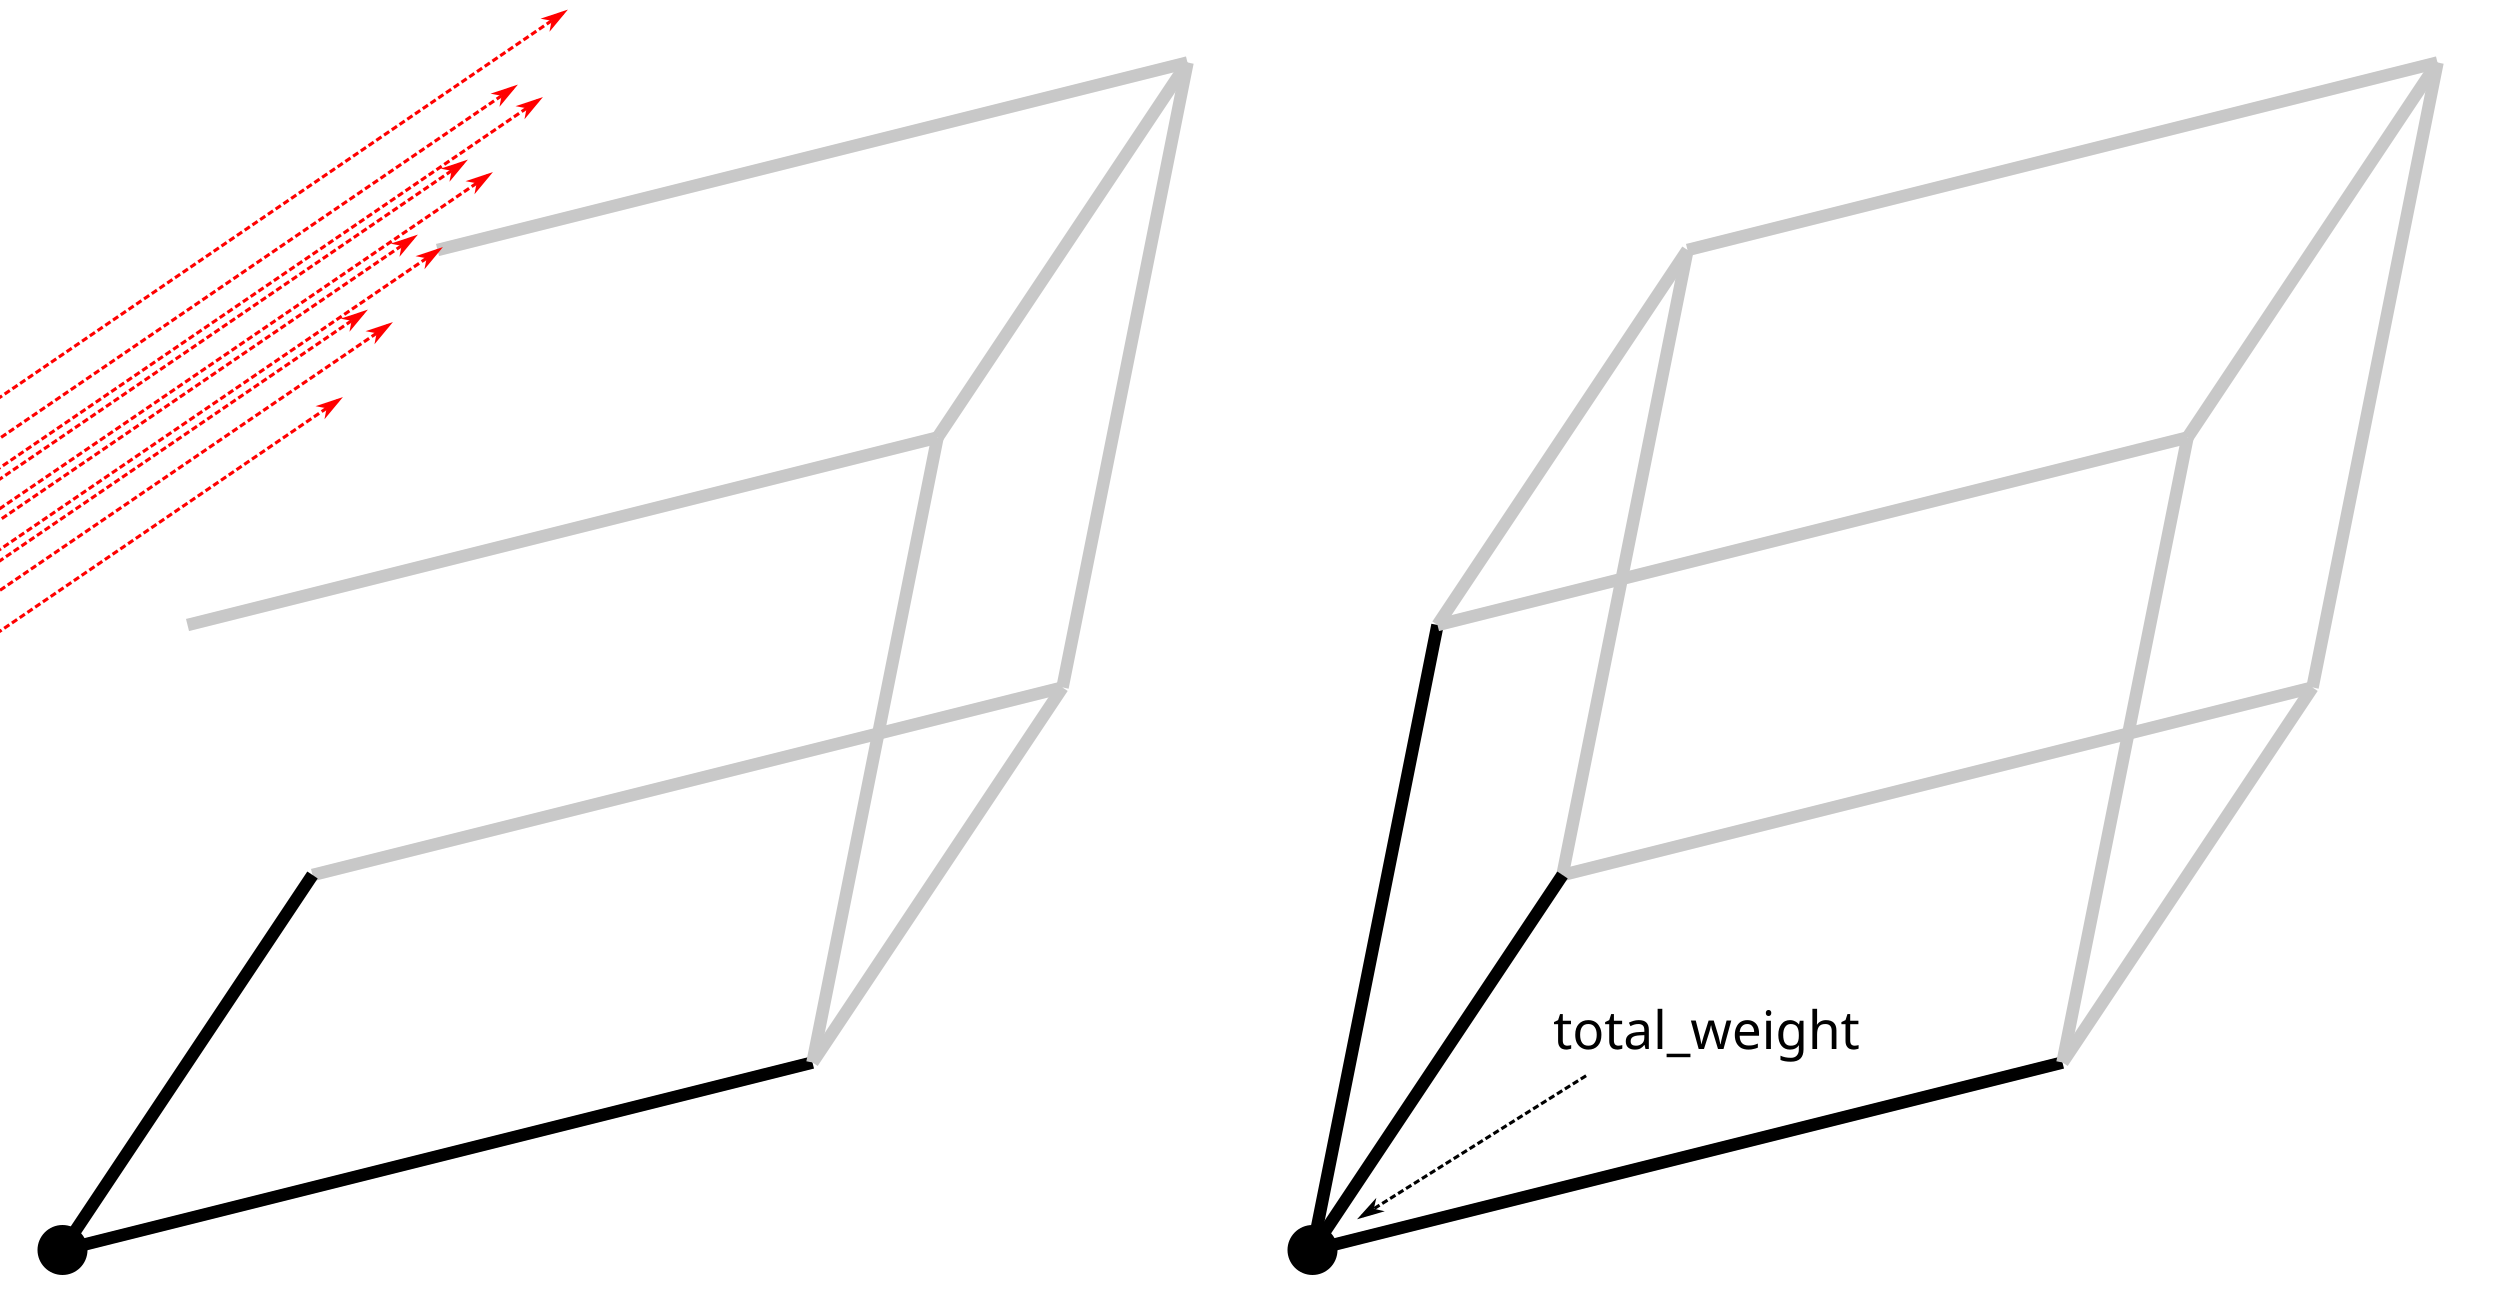
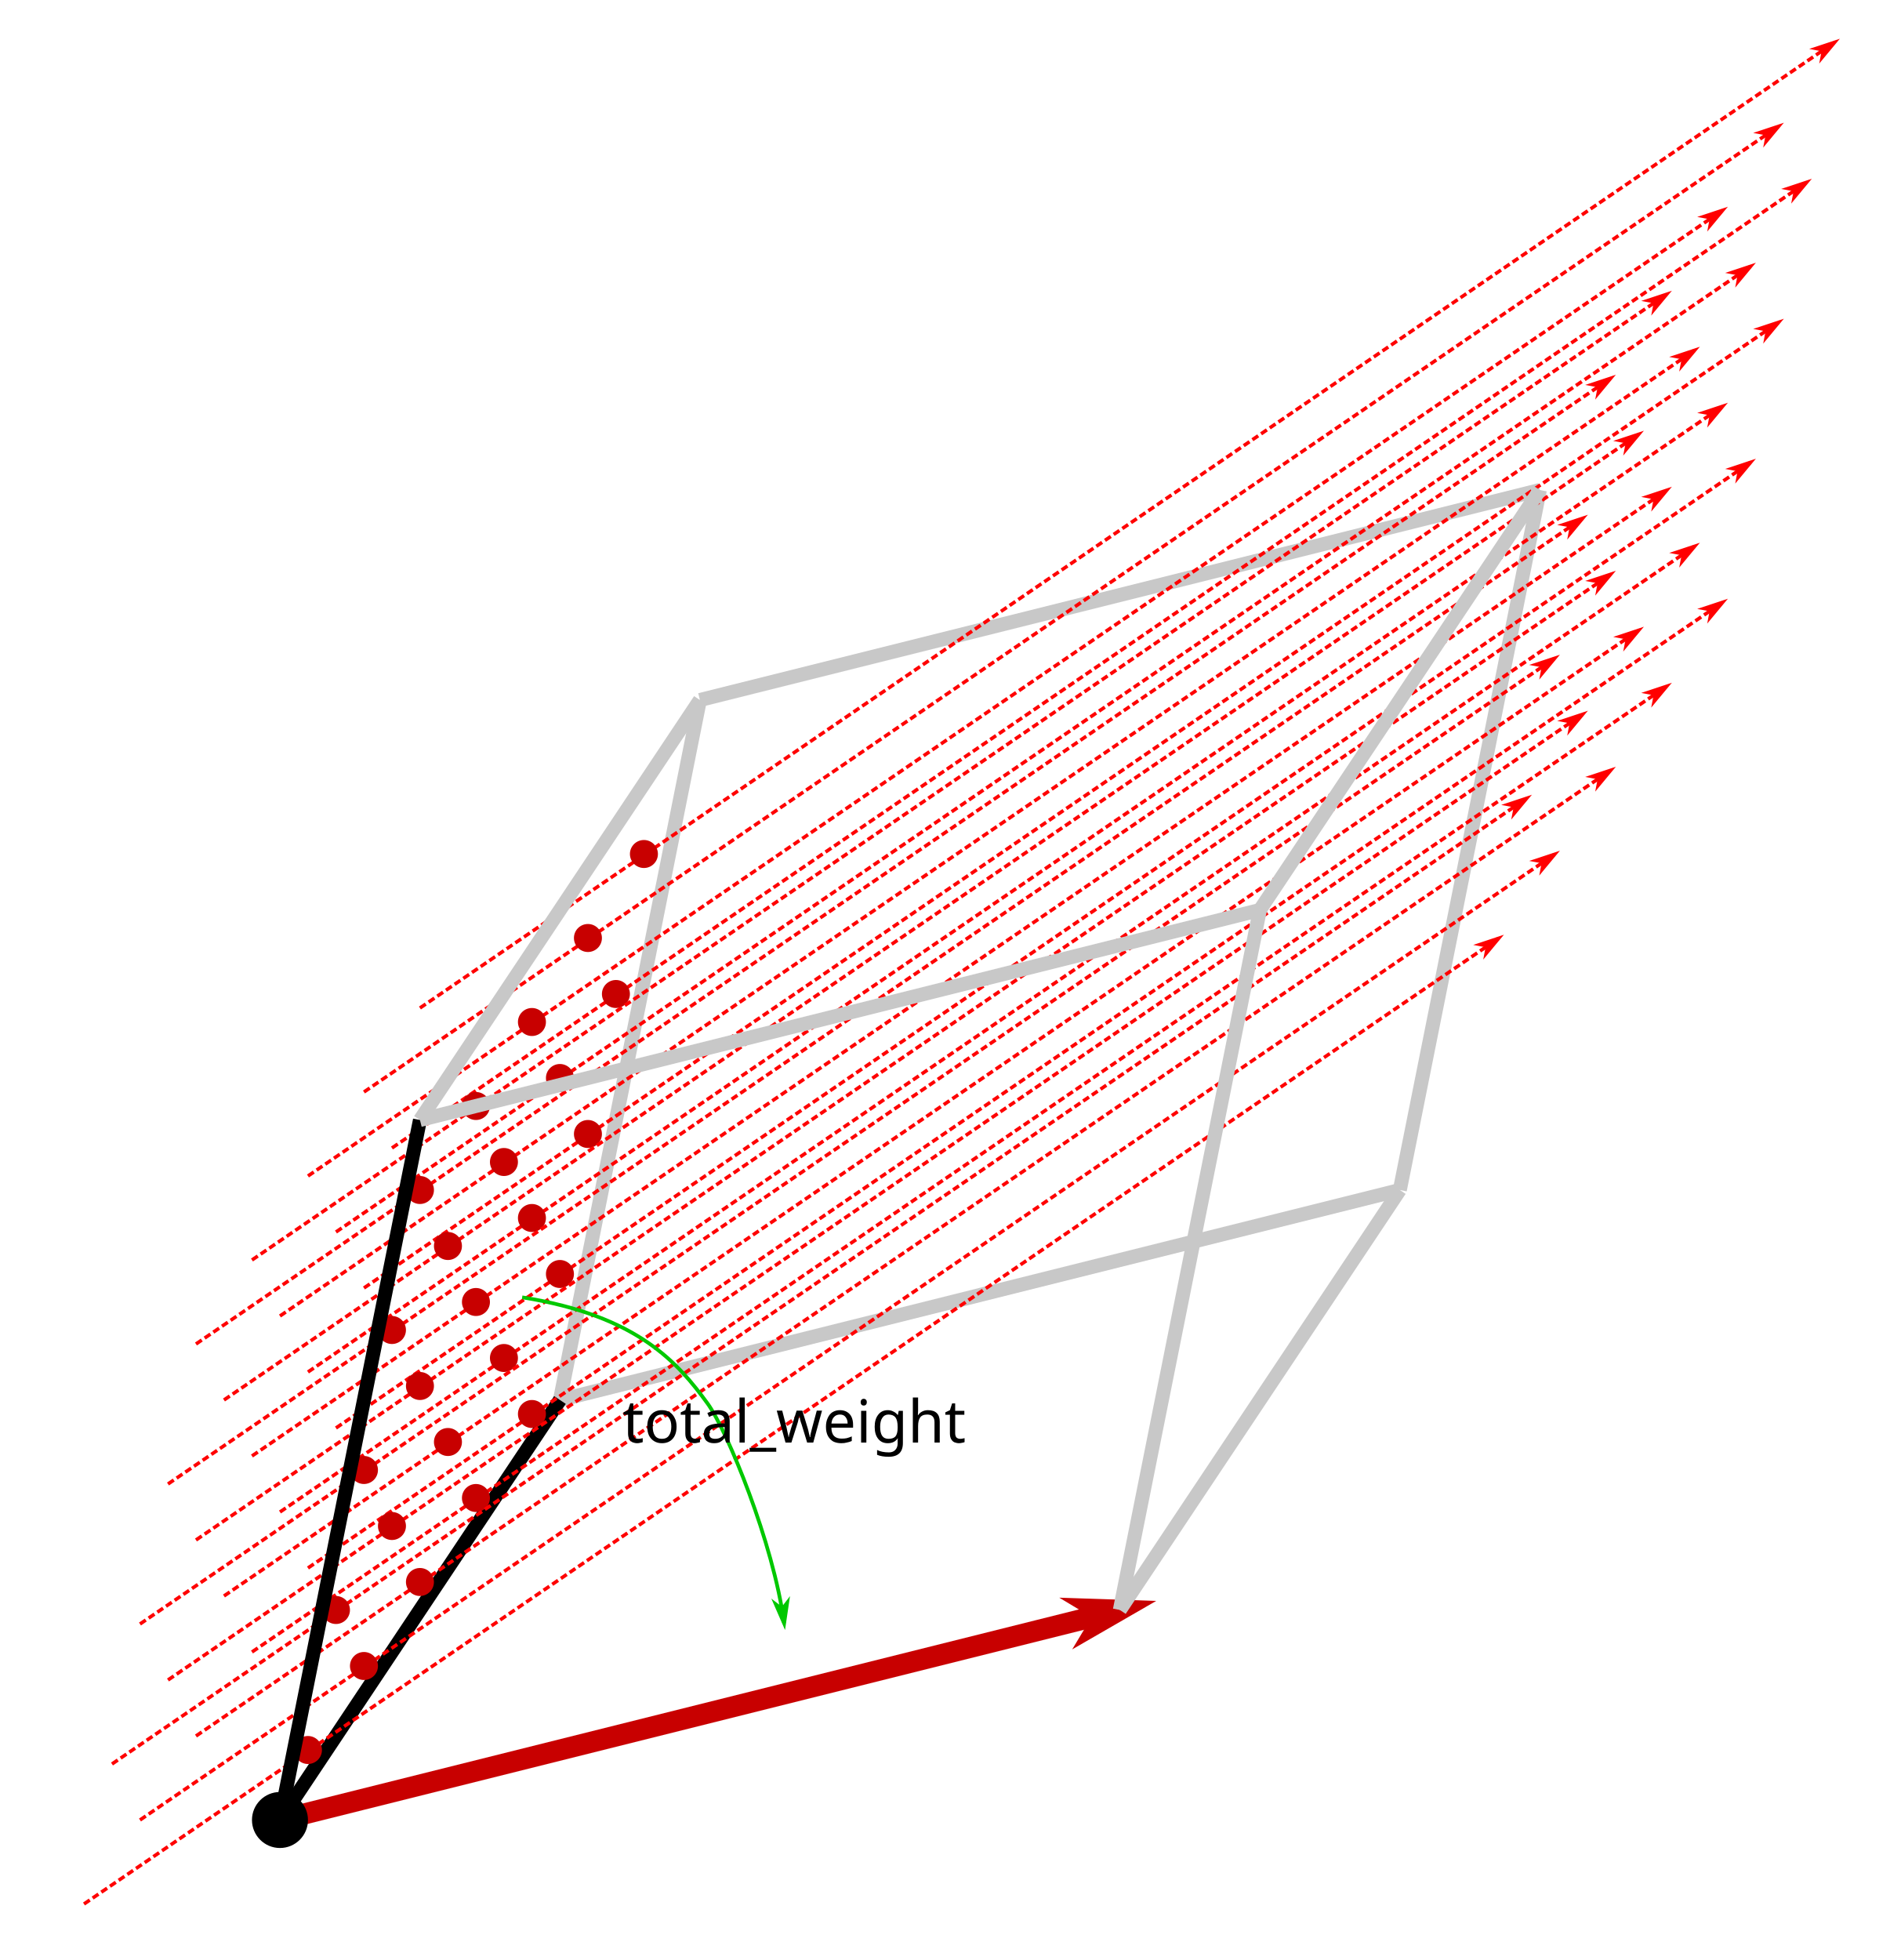
- <svg xmlns="http://www.w3.org/2000/svg" width="200mm" height="105mm" viewBox="0 0 200 105" version="1.1" id="svg8">
+ <svg xmlns="http://www.w3.org/2000/svg" width="135mm" height="140mm" viewBox="0 0 135 140" version="1.1" id="svg8">
  <defs id="defs2">
-     <marker orient="auto" refY="0.0" refX="0.0" id="marker1126" style="overflow:visible;">
-       <path id="path872" d="M 0.0,0.0 L 5.0,-5.0 L -12.5,0.0 L 5.0,5.0 L 0.0,0.0 z " style="fill-rule:evenodd;stroke:#ff0000;stroke-width:1pt;stroke-opacity:1;fill:#ff0000;fill-opacity:1" transform="scale(0.4) rotate(180) translate(10,0)" />
+     <marker orient="auto" refY="0" refX="0" id="marker4277" style="overflow:visible">
+       <path id="path3809" d="M 0,0 5,-5 -12.5,0 5,5 Z" style="fill:#00c800;fill-opacity:1;fill-rule:evenodd;stroke:#00c800;stroke-width:1pt;stroke-opacity:1" transform="matrix(-0.4,0,0,-0.4,-4,0)" />
+     </marker>
+     <marker orient="auto" refY="0" refX="0" id="Arrow1Send" style="overflow:visible">
+       <path id="path3815" d="M 0,0 5,-5 -12.5,0 5,5 Z" style="fill:#c80000;fill-opacity:1;fill-rule:evenodd;stroke:#c80000;stroke-width:1pt;stroke-opacity:1" transform="matrix(-0.2,0,0,-0.2,-1.2,0)" />
+     </marker>
+     <marker orient="auto" refY="0" refX="0" id="marker1126" style="overflow:visible">
+       <path id="path872" d="M 0,0 5,-5 -12.5,0 5,5 Z" style="fill:#ff0000;fill-opacity:1;fill-rule:evenodd;stroke:#ff0000;stroke-width:1pt;stroke-opacity:1" transform="matrix(-0.4,0,0,-0.4,-4,0)" />
    </marker>
    <marker orient="auto" refY="0" refX="0" id="Arrow1Mend" style="overflow:visible">
      <path id="path1058" d="M 0,0 5,-5 -12.5,0 5,5 Z" style="fill:#000000;fill-opacity:1;fill-rule:evenodd;stroke:#000000;stroke-width:1pt;stroke-opacity:1" transform="matrix(-0.4,0,0,-0.4,-4,0)" />
    </marker>
    <marker orient="auto" refY="0" refX="0" id="marker1126-7" style="overflow:visible">
      <path id="path872-9" d="M 0,0 5,-5 -12.5,0 5,5 Z" style="fill:#ff0000;fill-opacity:1;fill-rule:evenodd;stroke:#ff0000;stroke-width:1pt;stroke-opacity:1" transform="matrix(-0.4,0,0,-0.4,-4,0)" />
    </marker>
    <marker orient="auto" refY="0" refX="0" id="marker1126-3" style="overflow:visible">
      <path id="path872-0" d="M 0,0 5,-5 -12.5,0 5,5 Z" style="fill:#ff0000;fill-opacity:1;fill-rule:evenodd;stroke:#ff0000;stroke-width:1pt;stroke-opacity:1" transform="matrix(-0.4,0,0,-0.4,-4,0)" />
    </marker>
    <marker orient="auto" refY="0" refX="0" id="marker1126-38" style="overflow:visible">
      <path id="path872-09" d="M 0,0 5,-5 -12.5,0 5,5 Z" style="fill:#ff0000;fill-opacity:1;fill-rule:evenodd;stroke:#ff0000;stroke-width:1pt;stroke-opacity:1" transform="matrix(-0.4,0,0,-0.4,-4,0)" />
    </marker>
    <marker orient="auto" refY="0" refX="0" id="marker1126-8" style="overflow:visible">
      <path id="path872-3" d="M 0,0 5,-5 -12.5,0 5,5 Z" style="fill:#ff0000;fill-opacity:1;fill-rule:evenodd;stroke:#ff0000;stroke-width:1pt;stroke-opacity:1" transform="matrix(-0.4,0,0,-0.4,-4,0)" />
    </marker>
    <marker orient="auto" refY="0" refX="0" id="marker1126-2" style="overflow:visible">
      <path id="path872-39" d="M 0,0 5,-5 -12.5,0 5,5 Z" style="fill:#ff0000;fill-opacity:1;fill-rule:evenodd;stroke:#ff0000;stroke-width:1pt;stroke-opacity:1" transform="matrix(-0.4,0,0,-0.4,-4,0)" />
    </marker>
    <marker orient="auto" refY="0" refX="0" id="marker1126-1" style="overflow:visible">
      <path id="path872-2" d="M 0,0 5,-5 -12.5,0 5,5 Z" style="fill:#ff0000;fill-opacity:1;fill-rule:evenodd;stroke:#ff0000;stroke-width:1pt;stroke-opacity:1" transform="matrix(-0.4,0,0,-0.4,-4,0)" />
    </marker>
    <marker orient="auto" refY="0" refX="0" id="marker1126-1-0" style="overflow:visible">
      <path id="path872-2-5" d="M 0,0 5,-5 -12.5,0 5,5 Z" style="fill:#ff0000;fill-opacity:1;fill-rule:evenodd;stroke:#ff0000;stroke-width:1pt;stroke-opacity:1" transform="matrix(-0.4,0,0,-0.4,-4,0)" />
    </marker>
    <marker orient="auto" refY="0" refX="0" id="marker1126-1-3" style="overflow:visible">
      <path id="path872-2-8" d="M 0,0 5,-5 -12.5,0 5,5 Z" style="fill:#ff0000;fill-opacity:1;fill-rule:evenodd;stroke:#ff0000;stroke-width:1pt;stroke-opacity:1" transform="matrix(-0.4,0,0,-0.4,-4,0)" />
    </marker>
    <marker orient="auto" refY="0" refX="0" id="marker1126-1-2" style="overflow:visible">
      <path id="path872-2-81" d="M 0,0 5,-5 -12.5,0 5,5 Z" style="fill:#ff0000;fill-opacity:1;fill-rule:evenodd;stroke:#ff0000;stroke-width:1pt;stroke-opacity:1" transform="matrix(-0.4,0,0,-0.4,-4,0)" />
    </marker>
+     <marker orient="auto" refY="0" refX="0" id="marker1126-1-2-6" style="overflow:visible">
+       <path id="path872-2-81-5" d="M 0,0 5,-5 -12.5,0 5,5 Z" style="fill:#ff0000;fill-opacity:1;fill-rule:evenodd;stroke:#ff0000;stroke-width:1pt;stroke-opacity:1" transform="matrix(-0.4,0,0,-0.4,-4,0)" />
+     </marker>
+     <marker orient="auto" refY="0" refX="0" id="marker1126-1-2-2" style="overflow:visible">
+       <path id="path872-2-81-3" d="M 0,0 5,-5 -12.5,0 5,5 Z" style="fill:#ff0000;fill-opacity:1;fill-rule:evenodd;stroke:#ff0000;stroke-width:1pt;stroke-opacity:1" transform="matrix(-0.4,0,0,-0.4,-4,0)" />
+     </marker>
+     <marker orient="auto" refY="0" refX="0" id="marker1126-1-2-4" style="overflow:visible">
+       <path id="path872-2-81-2" d="M 0,0 5,-5 -12.5,0 5,5 Z" style="fill:#ff0000;fill-opacity:1;fill-rule:evenodd;stroke:#ff0000;stroke-width:1pt;stroke-opacity:1" transform="matrix(-0.4,0,0,-0.4,-4,0)" />
+     </marker>
+     <marker orient="auto" refY="0" refX="0" id="marker1126-1-2-65" style="overflow:visible">
+       <path id="path872-2-81-9" d="M 0,0 5,-5 -12.5,0 5,5 Z" style="fill:#ff0000;fill-opacity:1;fill-rule:evenodd;stroke:#ff0000;stroke-width:1pt;stroke-opacity:1" transform="matrix(-0.4,0,0,-0.4,-4,0)" />
+     </marker>
+     <marker orient="auto" refY="0" refX="0" id="marker1126-1-2-69" style="overflow:visible">
+       <path id="path872-2-81-1" d="M 0,0 5,-5 -12.5,0 5,5 Z" style="fill:#ff0000;fill-opacity:1;fill-rule:evenodd;stroke:#ff0000;stroke-width:1pt;stroke-opacity:1" transform="matrix(-0.4,0,0,-0.4,-4,0)" />
+     </marker>
+     <marker orient="auto" refY="0" refX="0" id="marker1126-1-2-7" style="overflow:visible">
+       <path id="path872-2-81-7" d="M 0,0 5,-5 -12.5,0 5,5 Z" style="fill:#ff0000;fill-opacity:1;fill-rule:evenodd;stroke:#ff0000;stroke-width:1pt;stroke-opacity:1" transform="matrix(-0.4,0,0,-0.4,-4,0)" />
+     </marker>
+     <marker orient="auto" refY="0" refX="0" id="marker1126-1-2-5" style="overflow:visible">
+       <path id="path872-2-81-58" d="M 0,0 5,-5 -12.5,0 5,5 Z" style="fill:#ff0000;fill-opacity:1;fill-rule:evenodd;stroke:#ff0000;stroke-width:1pt;stroke-opacity:1" transform="matrix(-0.4,0,0,-0.4,-4,0)" />
+     </marker>
+     <marker orient="auto" refY="0" refX="0" id="marker1126-1-2-3" style="overflow:visible">
+       <path id="path872-2-81-79" d="M 0,0 5,-5 -12.5,0 5,5 Z" style="fill:#ff0000;fill-opacity:1;fill-rule:evenodd;stroke:#ff0000;stroke-width:1pt;stroke-opacity:1" transform="matrix(-0.4,0,0,-0.4,-4,0)" />
+     </marker>
+     <marker orient="auto" refY="0" refX="0" id="marker1126-1-2-44" style="overflow:visible">
+       <path id="path872-2-81-78" d="M 0,0 5,-5 -12.5,0 5,5 Z" style="fill:#ff0000;fill-opacity:1;fill-rule:evenodd;stroke:#ff0000;stroke-width:1pt;stroke-opacity:1" transform="matrix(-0.4,0,0,-0.4,-4,0)" />
+     </marker>
+     <marker orient="auto" refY="0" refX="0" id="marker1126-1-2-68" style="overflow:visible">
+       <path id="path872-2-81-8" d="M 0,0 5,-5 -12.5,0 5,5 Z" style="fill:#ff0000;fill-opacity:1;fill-rule:evenodd;stroke:#ff0000;stroke-width:1pt;stroke-opacity:1" transform="matrix(-0.4,0,0,-0.4,-4,0)" />
+     </marker>
+     <marker orient="auto" refY="0" refX="0" id="marker1126-1-2-47" style="overflow:visible">
+       <path id="path872-2-81-4" d="M 0,0 5,-5 -12.5,0 5,5 Z" style="fill:#ff0000;fill-opacity:1;fill-rule:evenodd;stroke:#ff0000;stroke-width:1pt;stroke-opacity:1" transform="matrix(-0.4,0,0,-0.4,-4,0)" />
+     </marker>
+     <marker orient="auto" refY="0" refX="0" id="marker1126-1-2-9" style="overflow:visible">
+       <path id="path872-2-81-54" d="M 0,0 5,-5 -12.5,0 5,5 Z" style="fill:#ff0000;fill-opacity:1;fill-rule:evenodd;stroke:#ff0000;stroke-width:1pt;stroke-opacity:1" transform="matrix(-0.4,0,0,-0.4,-4,0)" />
+     </marker>
+     <marker orient="auto" refY="0" refX="0" id="marker1126-1-2-8" style="overflow:visible">
+       <path id="path872-2-81-31" d="M 0,0 5,-5 -12.5,0 5,5 Z" style="fill:#ff0000;fill-opacity:1;fill-rule:evenodd;stroke:#ff0000;stroke-width:1pt;stroke-opacity:1" transform="matrix(-0.4,0,0,-0.4,-4,0)" />
+     </marker>
+     <marker orient="auto" refY="0" refX="0" id="marker1126-1-2-41" style="overflow:visible">
+       <path id="path872-2-81-91" d="M 0,0 5,-5 -12.5,0 5,5 Z" style="fill:#ff0000;fill-opacity:1;fill-rule:evenodd;stroke:#ff0000;stroke-width:1pt;stroke-opacity:1" transform="matrix(-0.4,0,0,-0.4,-4,0)" />
+     </marker>
+     <marker orient="auto" refY="0" refX="0" id="marker1126-1-2-0" style="overflow:visible">
+       <path id="path872-2-81-93" d="M 0,0 5,-5 -12.5,0 5,5 Z" style="fill:#ff0000;fill-opacity:1;fill-rule:evenodd;stroke:#ff0000;stroke-width:1pt;stroke-opacity:1" transform="matrix(-0.4,0,0,-0.4,-4,0)" />
+     </marker>
+     <marker orient="auto" refY="0" refX="0" id="marker1126-1-2-55" style="overflow:visible">
+       <path id="path872-2-81-50" d="M 0,0 5,-5 -12.5,0 5,5 Z" style="fill:#ff0000;fill-opacity:1;fill-rule:evenodd;stroke:#ff0000;stroke-width:1pt;stroke-opacity:1" transform="matrix(-0.4,0,0,-0.4,-4,0)" />
+     </marker>
+     <marker orient="auto" refY="0" refX="0" id="marker1126-1-2-78" style="overflow:visible">
+       <path id="path872-2-81-30" d="M 0,0 5,-5 -12.5,0 5,5 Z" style="fill:#ff0000;fill-opacity:1;fill-rule:evenodd;stroke:#ff0000;stroke-width:1pt;stroke-opacity:1" transform="matrix(-0.4,0,0,-0.4,-4,0)" />
+     </marker>
+     <marker orient="auto" refY="0" refX="0" id="marker1126-1-2-48" style="overflow:visible">
+       <path id="path872-2-81-25" d="M 0,0 5,-5 -12.5,0 5,5 Z" style="fill:#ff0000;fill-opacity:1;fill-rule:evenodd;stroke:#ff0000;stroke-width:1pt;stroke-opacity:1" transform="matrix(-0.4,0,0,-0.4,-4,0)" />
+     </marker>
  </defs>
-   <g id="layer1" transform="translate(0,-192)">
-     <g id="g982" transform="translate(-30,15)">
-       <path id="path821-7" d="M -10,242 1.0000004e-6,192" style="fill:none;stroke:#c8c8c8;stroke-width:1;stroke-linecap:butt;stroke-linejoin:miter;stroke-miterlimit:4;stroke-dasharray:none;stroke-opacity:1" />
-       <path id="path819-0" d="M -30,272 -10,242" style="fill:none;stroke:#000000;stroke-width:1;stroke-linecap:butt;stroke-linejoin:miter;stroke-miterlimit:4;stroke-dasharray:none;stroke-opacity:1" />
+   <g id="layer1" transform="translate(0,-157)">
+     <g id="g982" transform="translate(-15,10)">
      <path id="path817-7" d="m 55,247 60,-15" style="fill:none;stroke:#c8c8c8;stroke-width:1;stroke-linecap:butt;stroke-linejoin:miter;stroke-miterlimit:4;stroke-dasharray:none;stroke-opacity:1" />
-       <path id="path819" d="M 35,277 55,247" style="fill:none;stroke:#000000;stroke-width:1;stroke-linecap:butt;stroke-linejoin:miter;stroke-miterlimit:4;stroke-dasharray:none;stroke-opacity:1" />
+       <path id="path817-7-0" d="m 65,197 60,-15" style="fill:none;stroke:#c8c8c8;stroke-width:1;stroke-linecap:butt;stroke-linejoin:miter;stroke-miterlimit:4;stroke-dasharray:none;stroke-opacity:1" />
      <path id="path821-7-2" d="m 115,232 10,-50" style="fill:none;stroke:#c8c8c8;stroke-width:1;stroke-linecap:butt;stroke-linejoin:miter;stroke-miterlimit:4;stroke-dasharray:none;stroke-opacity:1" />
-       <path id="path817-7-0" d="m 65,197 60,-15" style="fill:none;stroke:#c8c8c8;stroke-width:1;stroke-linecap:butt;stroke-linejoin:miter;stroke-miterlimit:4;stroke-dasharray:none;stroke-opacity:1" />
-       <path id="path819-2-1" d="M -20,222 0,192" style="fill:none;stroke:#c8c8c8;stroke-width:1;stroke-linecap:butt;stroke-linejoin:miter;stroke-miterlimit:4;stroke-dasharray:none;stroke-opacity:1" />
-       <path id="path817" d="M 35,277 95,262" style="fill:none;stroke:#000000;stroke-width:1;stroke-linecap:butt;stroke-linejoin:miter;stroke-miterlimit:4;stroke-dasharray:none;stroke-opacity:1" />
+       <path id="path817" d="M 35,277 95,262" style="fill:none;stroke:#c80000;stroke-width:1.5;stroke-linecap:butt;stroke-linejoin:miter;stroke-miterlimit:4;stroke-dasharray:none;stroke-opacity:1;marker-end:url(#Arrow1Send)" />
      <path id="path819-2" d="m 95,262 20,-30" style="fill:none;stroke:#c8c8c8;stroke-width:1;stroke-linecap:butt;stroke-linejoin:miter;stroke-miterlimit:4;stroke-dasharray:none;stroke-opacity:1" />
      <circle r="2" cy="277" cx="35" id="path823" style="fill:#000000;fill-opacity:1;stroke:none;stroke-width:1;stroke-miterlimit:4;stroke-dasharray:none;stroke-dashoffset:0;stroke-opacity:1" />
+       <g id="g3798" transform="translate(65,4.99999)">
+         <path style="fill:none;stroke:#c8c8c8;stroke-width:1;stroke-linecap:butt;stroke-linejoin:miter;stroke-miterlimit:4;stroke-dasharray:none;stroke-opacity:1" d="M -10,242 1.0000004e-6,192" id="path821-7" />
+         <path style="fill:none;stroke:#000000;stroke-width:1;stroke-linecap:butt;stroke-linejoin:miter;stroke-miterlimit:4;stroke-dasharray:none;stroke-opacity:1" d="M -30,272 -10,242" id="path819-0" />
+         <g id="g1055">
+           <path style="fill:none;stroke:#ff0000;stroke-width:0.25;stroke-linecap:butt;stroke-linejoin:miter;stroke-miterlimit:4;stroke-dasharray:0.5, 0.25;stroke-dashoffset:0;stroke-opacity:1;marker-end:url(#marker1126-1)" d="M -44,278 57.028,209.044" id="path861-45" />
+           <circle style="fill:#c80000;fill-opacity:1;stroke:none;stroke-width:0.25;stroke-miterlimit:4;stroke-dasharray:0.5, 0.25;stroke-dashoffset:0;stroke-opacity:1" id="path2815" cx="-28" cy="267" r="1" />
+         </g>
+         <g id="g1065">
+           <path style="fill:none;stroke:#ff0000;stroke-width:0.25;stroke-linecap:butt;stroke-linejoin:miter;stroke-miterlimit:4;stroke-dasharray:0.5, 0.25;stroke-dashoffset:0;stroke-opacity:1;marker-end:url(#marker1126)" d="M -40,272 61.028,203.044" id="path861" />
+           <circle style="fill:#c80000;fill-opacity:1;stroke:none;stroke-width:0.25;stroke-miterlimit:4;stroke-dasharray:0.5, 0.25;stroke-dashoffset:0;stroke-opacity:1" id="path2815-1" cx="-24" cy="261" r="1" />
+         </g>
+         <g id="g1087">
+           <path style="fill:none;stroke:#ff0000;stroke-width:0.25;stroke-linecap:butt;stroke-linejoin:miter;stroke-miterlimit:4;stroke-dasharray:0.5, 0.25;stroke-dashoffset:0;stroke-opacity:1;marker-end:url(#marker1126-3)" d="M -36,266 65.028,197.044" id="path861-0" />
+           <circle style="fill:#c80000;fill-opacity:1;stroke:none;stroke-width:0.25;stroke-miterlimit:4;stroke-dasharray:0.5, 0.25;stroke-dashoffset:0;stroke-opacity:1" id="path2815-0" cx="-20" cy="255" r="1" />
+         </g>
+         <g id="g1097">
+           <path style="fill:none;stroke:#ff0000;stroke-width:0.25;stroke-linecap:butt;stroke-linejoin:miter;stroke-miterlimit:4;stroke-dasharray:0.5, 0.25;stroke-dashoffset:0;stroke-opacity:1;marker-end:url(#marker1126-7)" d="M -32,260 69.028,191.044" id="path861-9" />
+           <circle style="fill:#c80000;fill-opacity:1;stroke:none;stroke-width:0.25;stroke-miterlimit:4;stroke-dasharray:0.5, 0.25;stroke-dashoffset:0;stroke-opacity:1" id="path2815-01" cx="-16" cy="249" r="1" />
+         </g>
+         <g id="g1107">
+           <path style="fill:none;stroke:#ff0000;stroke-width:0.25;stroke-linecap:butt;stroke-linejoin:miter;stroke-miterlimit:4;stroke-dasharray:0.5, 0.25;stroke-dashoffset:0;stroke-opacity:1;marker-end:url(#marker1126-38)" d="M -28,254 73.028,185.044" id="path861-6" />
+           <circle style="fill:#c80000;fill-opacity:1;stroke:none;stroke-width:0.25;stroke-miterlimit:4;stroke-dasharray:0.5, 0.25;stroke-dashoffset:0;stroke-opacity:1" id="path2815-7" cx="-12" cy="243" r="1" />
+         </g>
+         <g transform="translate(1,-5)" id="g1189">
+           <path style="fill:none;stroke:#ff0000;stroke-width:0.25;stroke-linecap:butt;stroke-linejoin:miter;stroke-miterlimit:4;stroke-dasharray:0.5, 0.25;stroke-dashoffset:0;stroke-opacity:1;marker-end:url(#marker1126-8)" d="M -43,273 58.028,204.044" id="path861-92" />
+           <circle style="fill:#c80000;fill-opacity:1;stroke:none;stroke-width:0.25;stroke-miterlimit:4;stroke-dasharray:0.5, 0.25;stroke-dashoffset:0;stroke-opacity:1" id="path2815-11" cx="-27" cy="262" r="1" />
+         </g>
+         <g transform="translate(0,-3)" id="g1045">
+           <path style="fill:none;stroke:#ff0000;stroke-width:0.25;stroke-linecap:butt;stroke-linejoin:miter;stroke-miterlimit:4;stroke-dasharray:0.5, 0.25;stroke-dashoffset:0;stroke-opacity:1;marker-end:url(#marker1126-1-2)" d="M -26,247 75.028,178.044" id="path861-45-41" />
+           <circle style="fill:#c80000;fill-opacity:1;stroke:none;stroke-width:0.25;stroke-miterlimit:4;stroke-dasharray:0.5, 0.25;stroke-dashoffset:0;stroke-opacity:1" id="path2815-11-0" cx="-10" cy="236" r="1" />
+         </g>
+         <g transform="translate(-4,3)" id="g1045-0">
+           <path style="fill:none;stroke:#ff0000;stroke-width:0.25;stroke-linecap:butt;stroke-linejoin:miter;stroke-miterlimit:4;stroke-dasharray:0.5, 0.25;stroke-dashoffset:0;stroke-opacity:1;marker-end:url(#marker1126-1-2-6)" d="M -26,247 75.028,178.044" id="path861-45-41-6" />
+           <circle style="fill:#c80000;fill-opacity:1;stroke:none;stroke-width:0.25;stroke-miterlimit:4;stroke-dasharray:0.5, 0.25;stroke-dashoffset:0;stroke-opacity:1" id="path2815-11-0-5" cx="-10" cy="236" r="1" />
+         </g>
+         <g transform="translate(-8,9)" id="g1045-5">
+           <path style="fill:none;stroke:#ff0000;stroke-width:0.25;stroke-linecap:butt;stroke-linejoin:miter;stroke-miterlimit:4;stroke-dasharray:0.5, 0.25;stroke-dashoffset:0;stroke-opacity:1;marker-end:url(#marker1126-1-2-2)" d="M -26,247 75.028,178.044" id="path861-45-41-9" />
+           <circle style="fill:#c80000;fill-opacity:1;stroke:none;stroke-width:0.25;stroke-miterlimit:4;stroke-dasharray:0.5, 0.25;stroke-dashoffset:0;stroke-opacity:1" id="path2815-11-0-3" cx="-10" cy="236" r="1" />
+         </g>
+         <g transform="translate(-12,15)" id="g1045-7">
+           <path style="fill:none;stroke:#ff0000;stroke-width:0.25;stroke-linecap:butt;stroke-linejoin:miter;stroke-miterlimit:4;stroke-dasharray:0.5, 0.25;stroke-dashoffset:0;stroke-opacity:1;marker-end:url(#marker1126-1-2-4)" d="M -26,247 75.028,178.044" id="path861-45-41-3" />
+           <circle style="fill:#c80000;fill-opacity:1;stroke:none;stroke-width:0.25;stroke-miterlimit:4;stroke-dasharray:0.5, 0.25;stroke-dashoffset:0;stroke-opacity:1" id="path2815-11-0-6" cx="-10" cy="236" r="1" />
+         </g>
+         <g transform="translate(2,-13)" id="g1045-9">
+           <path style="fill:none;stroke:#ff0000;stroke-width:0.25;stroke-linecap:butt;stroke-linejoin:miter;stroke-miterlimit:4;stroke-dasharray:0.5, 0.25;stroke-dashoffset:0;stroke-opacity:1;marker-end:url(#marker1126-1-2-65)" d="M -26,247 75.028,178.044" id="path861-45-41-8" />
+           <circle style="fill:#c80000;fill-opacity:1;stroke:none;stroke-width:0.25;stroke-miterlimit:4;stroke-dasharray:0.5, 0.25;stroke-dashoffset:0;stroke-opacity:1" id="path2815-11-0-7" cx="-10" cy="236" r="1" />
+         </g>
+         <g transform="translate(4,-23)" id="g1045-6">
+           <path style="fill:none;stroke:#ff0000;stroke-width:0.25;stroke-linecap:butt;stroke-linejoin:miter;stroke-miterlimit:4;stroke-dasharray:0.5, 0.25;stroke-dashoffset:0;stroke-opacity:1;marker-end:url(#marker1126-1-2-69)" d="M -26,247 75.028,178.044" id="path861-45-41-2" />
+           <circle style="fill:#c80000;fill-opacity:1;stroke:none;stroke-width:0.25;stroke-miterlimit:4;stroke-dasharray:0.5, 0.25;stroke-dashoffset:0;stroke-opacity:1" id="path2815-11-0-8" cx="-10" cy="236" r="1" />
+         </g>
+         <g transform="translate(6,-33)" id="g1045-2">
+           <path style="fill:none;stroke:#ff0000;stroke-width:0.25;stroke-linecap:butt;stroke-linejoin:miter;stroke-miterlimit:4;stroke-dasharray:0.5, 0.25;stroke-dashoffset:0;stroke-opacity:1;marker-end:url(#marker1126-1-2-7)" d="M -26,247 75.028,178.044" id="path861-45-41-1" />
+           <circle style="fill:#c80000;fill-opacity:1;stroke:none;stroke-width:0.25;stroke-miterlimit:4;stroke-dasharray:0.5, 0.25;stroke-dashoffset:0;stroke-opacity:1" id="path2815-11-0-85" cx="-10" cy="236" r="1" />
+         </g>
+         <g transform="translate(-2,-7)" id="g1045-8">
+           <path style="fill:none;stroke:#ff0000;stroke-width:0.25;stroke-linecap:butt;stroke-linejoin:miter;stroke-miterlimit:4;stroke-dasharray:0.5, 0.25;stroke-dashoffset:0;stroke-opacity:1;marker-end:url(#marker1126-1-2-5)" d="M -26,247 75.028,178.044" id="path861-45-41-4" />
+           <circle style="fill:#c80000;fill-opacity:1;stroke:none;stroke-width:0.25;stroke-miterlimit:4;stroke-dasharray:0.5, 0.25;stroke-dashoffset:0;stroke-opacity:1" id="path2815-11-0-78" cx="-10" cy="236" r="1" />
+         </g>
+         <g transform="translate(0,-17)" id="g1045-01">
+           <path style="fill:none;stroke:#ff0000;stroke-width:0.25;stroke-linecap:butt;stroke-linejoin:miter;stroke-miterlimit:4;stroke-dasharray:0.5, 0.25;stroke-dashoffset:0;stroke-opacity:1;marker-end:url(#marker1126-1-2-3)" d="M -26,247 75.028,178.044" id="path861-45-41-83" />
+           <circle style="fill:#c80000;fill-opacity:1;stroke:none;stroke-width:0.25;stroke-miterlimit:4;stroke-dasharray:0.5, 0.25;stroke-dashoffset:0;stroke-opacity:1" id="path2815-11-0-37" cx="-10" cy="236" r="1" />
+         </g>
+         <g transform="translate(2,-27)" id="g1045-02">
+           <path style="fill:none;stroke:#ff0000;stroke-width:0.25;stroke-linecap:butt;stroke-linejoin:miter;stroke-miterlimit:4;stroke-dasharray:0.5, 0.25;stroke-dashoffset:0;stroke-opacity:1;marker-end:url(#marker1126-1-2-44)" d="M -26,247 75.028,178.044" id="path861-45-41-86" />
+           <circle style="fill:#c80000;fill-opacity:1;stroke:none;stroke-width:0.25;stroke-miterlimit:4;stroke-dasharray:0.5, 0.25;stroke-dashoffset:0;stroke-opacity:1" id="path2815-11-0-2" cx="-10" cy="236" r="1" />
+         </g>
+         <g transform="translate(-6,-1)" id="g1045-4">
+           <path style="fill:none;stroke:#ff0000;stroke-width:0.25;stroke-linecap:butt;stroke-linejoin:miter;stroke-miterlimit:4;stroke-dasharray:0.5, 0.25;stroke-dashoffset:0;stroke-opacity:1;marker-end:url(#marker1126-1-2-68)" d="M -26,247 75.028,178.044" id="path861-45-41-861" />
+           <circle style="fill:#c80000;fill-opacity:1;stroke:none;stroke-width:0.25;stroke-miterlimit:4;stroke-dasharray:0.5, 0.25;stroke-dashoffset:0;stroke-opacity:1" id="path2815-11-0-51" cx="-10" cy="236" r="1" />
+         </g>
+         <g transform="translate(-4,-11)" id="g1045-40">
+           <path style="fill:none;stroke:#ff0000;stroke-width:0.25;stroke-linecap:butt;stroke-linejoin:miter;stroke-miterlimit:4;stroke-dasharray:0.5, 0.25;stroke-dashoffset:0;stroke-opacity:1;marker-end:url(#marker1126-1-2-47)" d="M -26,247 75.028,178.044" id="path861-45-41-7" />
+           <circle style="fill:#c80000;fill-opacity:1;stroke:none;stroke-width:0.25;stroke-miterlimit:4;stroke-dasharray:0.5, 0.25;stroke-dashoffset:0;stroke-opacity:1" id="path2815-11-0-1" cx="-10" cy="236" r="1" />
+         </g>
+         <g transform="translate(-2,-21)" id="g1045-52">
+           <path style="fill:none;stroke:#ff0000;stroke-width:0.25;stroke-linecap:butt;stroke-linejoin:miter;stroke-miterlimit:4;stroke-dasharray:0.5, 0.25;stroke-dashoffset:0;stroke-opacity:1;marker-end:url(#marker1126-1-2-9)" d="M -26,247 75.028,178.044" id="path861-45-41-41" />
+           <circle style="fill:#c80000;fill-opacity:1;stroke:none;stroke-width:0.25;stroke-miterlimit:4;stroke-dasharray:0.5, 0.25;stroke-dashoffset:0;stroke-opacity:1" id="path2815-11-0-71" cx="-10" cy="236" r="1" />
+         </g>
+         <g transform="translate(-10,5)" id="g1045-99">
+           <path style="fill:none;stroke:#ff0000;stroke-width:0.25;stroke-linecap:butt;stroke-linejoin:miter;stroke-miterlimit:4;stroke-dasharray:0.5, 0.25;stroke-dashoffset:0;stroke-opacity:1;marker-end:url(#marker1126-1-2-8)" d="M -26,247 75.028,178.044" id="path861-45-41-67" />
+           <circle style="fill:#c80000;fill-opacity:1;stroke:none;stroke-width:0.25;stroke-miterlimit:4;stroke-dasharray:0.5, 0.25;stroke-dashoffset:0;stroke-opacity:1" id="path2815-11-0-53" cx="-10" cy="236" r="1" />
+         </g>
+         <g transform="translate(-8,-5)" id="g1045-86">
+           <path style="fill:none;stroke:#ff0000;stroke-width:0.25;stroke-linecap:butt;stroke-linejoin:miter;stroke-miterlimit:4;stroke-dasharray:0.5, 0.25;stroke-dashoffset:0;stroke-opacity:1;marker-end:url(#marker1126-1-2-41)" d="M -26,247 75.028,178.044" id="path861-45-41-65" />
+           <circle style="fill:#c80000;fill-opacity:1;stroke:none;stroke-width:0.25;stroke-miterlimit:4;stroke-dasharray:0.5, 0.25;stroke-dashoffset:0;stroke-opacity:1" id="path2815-11-0-74" cx="-10" cy="236" r="1" />
+         </g>
+         <g transform="translate(-6,-15)" id="g1045-1">
+           <path style="fill:none;stroke:#ff0000;stroke-width:0.25;stroke-linecap:butt;stroke-linejoin:miter;stroke-miterlimit:4;stroke-dasharray:0.5, 0.25;stroke-dashoffset:0;stroke-opacity:1;marker-end:url(#marker1126-1-2-0)" d="M -26,247 75.028,178.044" id="path861-45-41-46" />
+           <circle style="fill:#c80000;fill-opacity:1;stroke:none;stroke-width:0.25;stroke-miterlimit:4;stroke-dasharray:0.5, 0.25;stroke-dashoffset:0;stroke-opacity:1" id="path2815-11-0-84" cx="-10" cy="236" r="1" />
+         </g>
+         <g transform="translate(-14,11)" id="g1045-67">
+           <path style="fill:none;stroke:#ff0000;stroke-width:0.25;stroke-linecap:butt;stroke-linejoin:miter;stroke-miterlimit:4;stroke-dasharray:0.5, 0.25;stroke-dashoffset:0;stroke-opacity:1;marker-end:url(#marker1126-1-2-55)" d="M -26,247 75.028,178.044" id="path861-45-41-5" />
+           <circle style="fill:#c80000;fill-opacity:1;stroke:none;stroke-width:0.25;stroke-miterlimit:4;stroke-dasharray:0.5, 0.25;stroke-dashoffset:0;stroke-opacity:1" id="path2815-11-0-88" cx="-10" cy="236" r="1" />
+         </g>
+         <g transform="translate(-12,1)" id="g1045-41">
+           <path style="fill:none;stroke:#ff0000;stroke-width:0.25;stroke-linecap:butt;stroke-linejoin:miter;stroke-miterlimit:4;stroke-dasharray:0.5, 0.25;stroke-dashoffset:0;stroke-opacity:1;marker-end:url(#marker1126-1-2-78)" d="M -26,247 75.028,178.044" id="path861-45-41-672" />
+           <circle style="fill:#c80000;fill-opacity:1;stroke:none;stroke-width:0.25;stroke-miterlimit:4;stroke-dasharray:0.5, 0.25;stroke-dashoffset:0;stroke-opacity:1" id="path2815-11-0-0" cx="-10" cy="236" r="1" />
+         </g>
+         <g transform="translate(-10,-9)" id="g1045-97">
+           <path style="fill:none;stroke:#ff0000;stroke-width:0.25;stroke-linecap:butt;stroke-linejoin:miter;stroke-miterlimit:4;stroke-dasharray:0.5, 0.25;stroke-dashoffset:0;stroke-opacity:1;marker-end:url(#marker1126-1-2-48)" d="M -26,247 75.028,178.044" id="path861-45-41-35" />
+           <circle style="fill:#c80000;fill-opacity:1;stroke:none;stroke-width:0.25;stroke-miterlimit:4;stroke-dasharray:0.5, 0.25;stroke-dashoffset:0;stroke-opacity:1" id="path2815-11-0-75" cx="-10" cy="236" r="1" />
+         </g>
+         <path style="fill:none;stroke:#c8c8c8;stroke-width:1;stroke-linecap:butt;stroke-linejoin:miter;stroke-miterlimit:4;stroke-dasharray:none;stroke-opacity:1" d="M -20,222 0,192" id="path819-2-1" />
+         <path style="fill:none;stroke:#000000;stroke-width:1;stroke-linecap:butt;stroke-linejoin:miter;stroke-miterlimit:4;stroke-dasharray:none;stroke-opacity:1" d="M -30,272 -20,222" id="path821" />
+       </g>
      <path id="path817-7-0-7" d="m 45,227 60,-15" style="fill:none;stroke:#c8c8c8;stroke-width:1;stroke-linecap:butt;stroke-linejoin:miter;stroke-miterlimit:4;stroke-dasharray:none;stroke-opacity:1" />
      <path id="path819-2-4" d="m 105,212 20,-30" style="fill:none;stroke:#c8c8c8;stroke-width:1;stroke-linecap:butt;stroke-linejoin:miter;stroke-miterlimit:4;stroke-dasharray:none;stroke-opacity:1" />
      <path id="path821-7-2-5" d="m 95,262 10,-50" style="fill:none;stroke:#c8c8c8;stroke-width:1;stroke-linecap:butt;stroke-linejoin:miter;stroke-miterlimit:4;stroke-dasharray:none;stroke-opacity:1" />
-       <path style="fill:none;stroke:#ff0000;stroke-width:0.25;stroke-linecap:butt;stroke-linejoin:miter;stroke-miterlimit:4;stroke-dasharray:0.5, 0.25;stroke-dashoffset:0;stroke-opacity:1;marker-end:url(#marker1126)" d="M -40,272 61.028,203.044" id="path861" />
-       <path style="fill:none;stroke:#ff0000;stroke-width:0.25;stroke-linecap:butt;stroke-linejoin:miter;stroke-miterlimit:4;stroke-dasharray:0.5, 0.25;stroke-dashoffset:0;stroke-opacity:1;marker-end:url(#marker1126-7)" d="M -32,260 69.028,191.044" id="path861-9" />
-       <path style="fill:none;stroke:#ff0000;stroke-width:0.25;stroke-linecap:butt;stroke-linejoin:miter;stroke-miterlimit:4;stroke-dasharray:0.5, 0.25;stroke-dashoffset:0;stroke-opacity:1;marker-end:url(#marker1126-3)" d="M -36,266 65.028,197.044" id="path861-0" />
-       <path style="fill:none;stroke:#ff0000;stroke-width:0.25;stroke-linecap:butt;stroke-linejoin:miter;stroke-miterlimit:4;stroke-dasharray:0.5, 0.25;stroke-dashoffset:0;stroke-opacity:1;marker-end:url(#marker1126-38)" d="M -28,254 73.028,185.044" id="path861-6" />
-       <path style="fill:none;stroke:#ff0000;stroke-width:0.25;stroke-linecap:butt;stroke-linejoin:miter;stroke-miterlimit:4;stroke-dasharray:0.5, 0.25;stroke-dashoffset:0;stroke-opacity:1;marker-end:url(#marker1126-8)" d="M -42,271 59.028,202.044" id="path861-92" />
-       <path style="fill:none;stroke:#ff0000;stroke-width:0.25;stroke-linecap:butt;stroke-linejoin:miter;stroke-miterlimit:4;stroke-dasharray:0.5, 0.25;stroke-dashoffset:0;stroke-opacity:1;marker-end:url(#marker1126-2)" d="M -38,265 63.028,196.044" id="path861-4" />
-       <path style="fill:none;stroke:#ff0000;stroke-width:0.25;stroke-linecap:butt;stroke-linejoin:miter;stroke-miterlimit:4;stroke-dasharray:0.5, 0.25;stroke-dashoffset:0;stroke-opacity:1;marker-end:url(#marker1126-1)" d="M -44,278 57.028,209.044" id="path861-45" />
-       <circle style="fill:#c80000;fill-opacity:1;stroke:none;stroke-width:0.25;stroke-miterlimit:4;stroke-dasharray:0.5, 0.25;stroke-dashoffset:0;stroke-opacity:1" id="path2815" cx="-28" cy="267" r="1" />
-       <circle style="fill:#c80000;fill-opacity:1;stroke:none;stroke-width:0.25;stroke-miterlimit:4;stroke-dasharray:0.5, 0.25;stroke-dashoffset:0;stroke-opacity:1" id="path2815-1" cx="-24" cy="261" r="1" />
-       <circle style="fill:#c80000;fill-opacity:1;stroke:none;stroke-width:0.25;stroke-miterlimit:4;stroke-dasharray:0.5, 0.25;stroke-dashoffset:0;stroke-opacity:1" id="path2815-0" cx="-20" cy="255" r="1" />
-       <circle style="fill:#c80000;fill-opacity:1;stroke:none;stroke-width:0.25;stroke-miterlimit:4;stroke-dasharray:0.5, 0.25;stroke-dashoffset:0;stroke-opacity:1" id="path2815-01" cx="-16" cy="249" r="1" />
-       <circle style="fill:#c80000;fill-opacity:1;stroke:none;stroke-width:0.25;stroke-miterlimit:4;stroke-dasharray:0.5, 0.25;stroke-dashoffset:0;stroke-opacity:1" id="path2815-7" cx="-12" cy="243" r="1" />
-       <circle style="fill:#c80000;fill-opacity:1;stroke:none;stroke-width:0.25;stroke-miterlimit:4;stroke-dasharray:0.5, 0.25;stroke-dashoffset:0;stroke-opacity:1" id="path2815-11" cx="-26" cy="260" r="1" />
-       <circle style="fill:#c80000;fill-opacity:1;stroke:none;stroke-width:0.25;stroke-miterlimit:4;stroke-dasharray:0.5, 0.25;stroke-dashoffset:0;stroke-opacity:1" id="path2815-2" cx="-22" cy="254" r="1" />
-       <path style="fill:none;stroke:#ff0000;stroke-width:0.25;stroke-linecap:butt;stroke-linejoin:miter;stroke-miterlimit:4;stroke-dasharray:0.5, 0.25;stroke-dashoffset:0;stroke-opacity:1;marker-end:url(#marker1126-1-0)" d="M -34,259 67.028,190.044" id="path861-45-8" />
-       <path style="fill:none;stroke:#ff0000;stroke-width:0.25;stroke-linecap:butt;stroke-linejoin:miter;stroke-miterlimit:4;stroke-dasharray:0.5, 0.25;stroke-dashoffset:0;stroke-opacity:1;marker-end:url(#marker1126-1-3)" d="M -30,253 71.028,184.044" id="path861-45-4" />
-       <path style="fill:none;stroke:#ff0000;stroke-width:0.25;stroke-linecap:butt;stroke-linejoin:miter;stroke-miterlimit:4;stroke-dasharray:0.5, 0.25;stroke-dashoffset:0;stroke-opacity:1;marker-end:url(#marker1126-1-2)" d="M -26,247 75.028,178.044" id="path861-45-41" />
-       <path id="path821" d="m -30,272 10,-50" style="fill:none;stroke:#000000;stroke-width:1;stroke-linecap:butt;stroke-linejoin:miter;stroke-miterlimit:4;stroke-dasharray:none;stroke-opacity:1" />
-       <circle style="fill:#c80000;fill-opacity:1;stroke:none;stroke-width:0.25;stroke-miterlimit:4;stroke-dasharray:0.5, 0.25;stroke-dashoffset:0;stroke-opacity:1" id="path2815-11-8" cx="-18" cy="248" r="1" />
-       <circle style="fill:#c80000;fill-opacity:1;stroke:none;stroke-width:0.25;stroke-miterlimit:4;stroke-dasharray:0.5, 0.25;stroke-dashoffset:0;stroke-opacity:1" id="path2815-11-4" cx="-14" cy="242" r="1" />
-       <circle style="fill:#c80000;fill-opacity:1;stroke:none;stroke-width:0.25;stroke-miterlimit:4;stroke-dasharray:0.5, 0.25;stroke-dashoffset:0;stroke-opacity:1" id="path2815-11-0" cx="-10" cy="236" r="1" />
-     </g>
-     <g transform="translate(100)" id="g982-3">
-       <path id="path821-7-9" d="M 25,262 35,212" style="fill:none;stroke:#c8c8c8;stroke-width:1;stroke-linecap:butt;stroke-linejoin:miter;stroke-miterlimit:4;stroke-dasharray:none;stroke-opacity:1" />
-       <path id="path817-7-4" d="M 25,262 85,247" style="fill:none;stroke:#c8c8c8;stroke-width:1;stroke-linecap:butt;stroke-linejoin:miter;stroke-miterlimit:4;stroke-dasharray:none;stroke-opacity:1" />
-       <path id="path819-3" d="M 5,292 25,262" style="fill:none;stroke:#000000;stroke-width:1;stroke-linecap:butt;stroke-linejoin:miter;stroke-miterlimit:4;stroke-dasharray:none;stroke-opacity:1" />
-       <path id="path821-7-2-8" d="M 85,247 95,197" style="fill:none;stroke:#c8c8c8;stroke-width:1;stroke-linecap:butt;stroke-linejoin:miter;stroke-miterlimit:4;stroke-dasharray:none;stroke-opacity:1" />
-       <path id="path817-7-0-9" d="M 35,212 95,197" style="fill:none;stroke:#c8c8c8;stroke-width:1;stroke-linecap:butt;stroke-linejoin:miter;stroke-miterlimit:4;stroke-dasharray:none;stroke-opacity:1" />
-       <path id="path819-2-1-7" d="M 15,242 35,212" style="fill:none;stroke:#c8c8c8;stroke-width:1;stroke-linecap:butt;stroke-linejoin:miter;stroke-miterlimit:4;stroke-dasharray:none;stroke-opacity:1" />
-       <path id="path817-9" d="M 5,292 65,277" style="fill:none;stroke:#000000;stroke-width:1;stroke-linecap:butt;stroke-linejoin:miter;stroke-miterlimit:4;stroke-dasharray:none;stroke-opacity:1" />
-       <path id="path819-2-6" d="M 65,277 85,247" style="fill:none;stroke:#c8c8c8;stroke-width:1;stroke-linecap:butt;stroke-linejoin:miter;stroke-miterlimit:4;stroke-dasharray:none;stroke-opacity:1" />
-       <path id="path821-6" d="M 5,292 15,242" style="fill:none;stroke:#000000;stroke-width:1;stroke-linecap:butt;stroke-linejoin:miter;stroke-miterlimit:4;stroke-dasharray:none;stroke-opacity:1" />
-       <circle r="2" cy="292" cx="5" id="path823-3" style="fill:#000000;fill-opacity:1;stroke:none;stroke-width:1;stroke-miterlimit:4;stroke-dasharray:none;stroke-dashoffset:0;stroke-opacity:1" />
-       <path id="path817-7-0-7-1" d="M 15,242 75,227" style="fill:none;stroke:#c8c8c8;stroke-width:1;stroke-linecap:butt;stroke-linejoin:miter;stroke-miterlimit:4;stroke-dasharray:none;stroke-opacity:1" />
-       <path id="path819-2-4-9" d="M 75,227 95,197" style="fill:none;stroke:#c8c8c8;stroke-width:1;stroke-linecap:butt;stroke-linejoin:miter;stroke-miterlimit:4;stroke-dasharray:none;stroke-opacity:1" />
-       <path id="path821-7-2-5-0" d="M 65,277 75,227" style="fill:none;stroke:#c8c8c8;stroke-width:1;stroke-linecap:butt;stroke-linejoin:miter;stroke-miterlimit:4;stroke-dasharray:none;stroke-opacity:1" />
-       <text id="text964-8" y="275.919" x="24.256" style="font-style:normal;font-weight:normal;font-size:16.933px;line-height:1.25;font-family:sans-serif;letter-spacing:0px;word-spacing:0px;fill:#000000;fill-opacity:1;stroke:none;stroke-width:0.265" xml:space="preserve">
-         <tspan style="font-size:4.233px;stroke-width:0.265" y="275.919" x="24.256" id="tspan962-5">total_weight</tspan>
+       <path style="fill:none;stroke:#00c800;stroke-width:0.265;stroke-linecap:butt;stroke-linejoin:miter;stroke-miterlimit:4;stroke-dasharray:none;stroke-opacity:1;marker-end:url(#marker4277)" d="m 52.301,239.667 c 8.315,1.323 11.15,4.725 13.229,7.56 1.414,1.928 4.725,10.016 5.481,15.686" id="path4274" />
+       <text id="text964-8-0" y="250.036" x="59.478" style="font-style:normal;font-weight:normal;font-size:16.933px;line-height:1.25;font-family:sans-serif;letter-spacing:0px;word-spacing:0px;fill:#000000;fill-opacity:1;stroke:none;stroke-width:0.265" xml:space="preserve">
+         <tspan style="font-size:4.233px;stroke-width:0.265" y="250.036" x="59.478" id="tspan962-5-1">total_weight</tspan>
      </text>
-       <path style="fill:none;stroke:#000000;stroke-width:0.25;stroke-linecap:butt;stroke-linejoin:miter;stroke-miterlimit:4;stroke-dasharray:0.5, 0.25;stroke-dashoffset:0;stroke-opacity:1;marker-end:url(#Arrow1Mend)" d="M 26.887,278.057 8.98,289.282" id="path1047" />
    </g>
  </g>
</svg>
